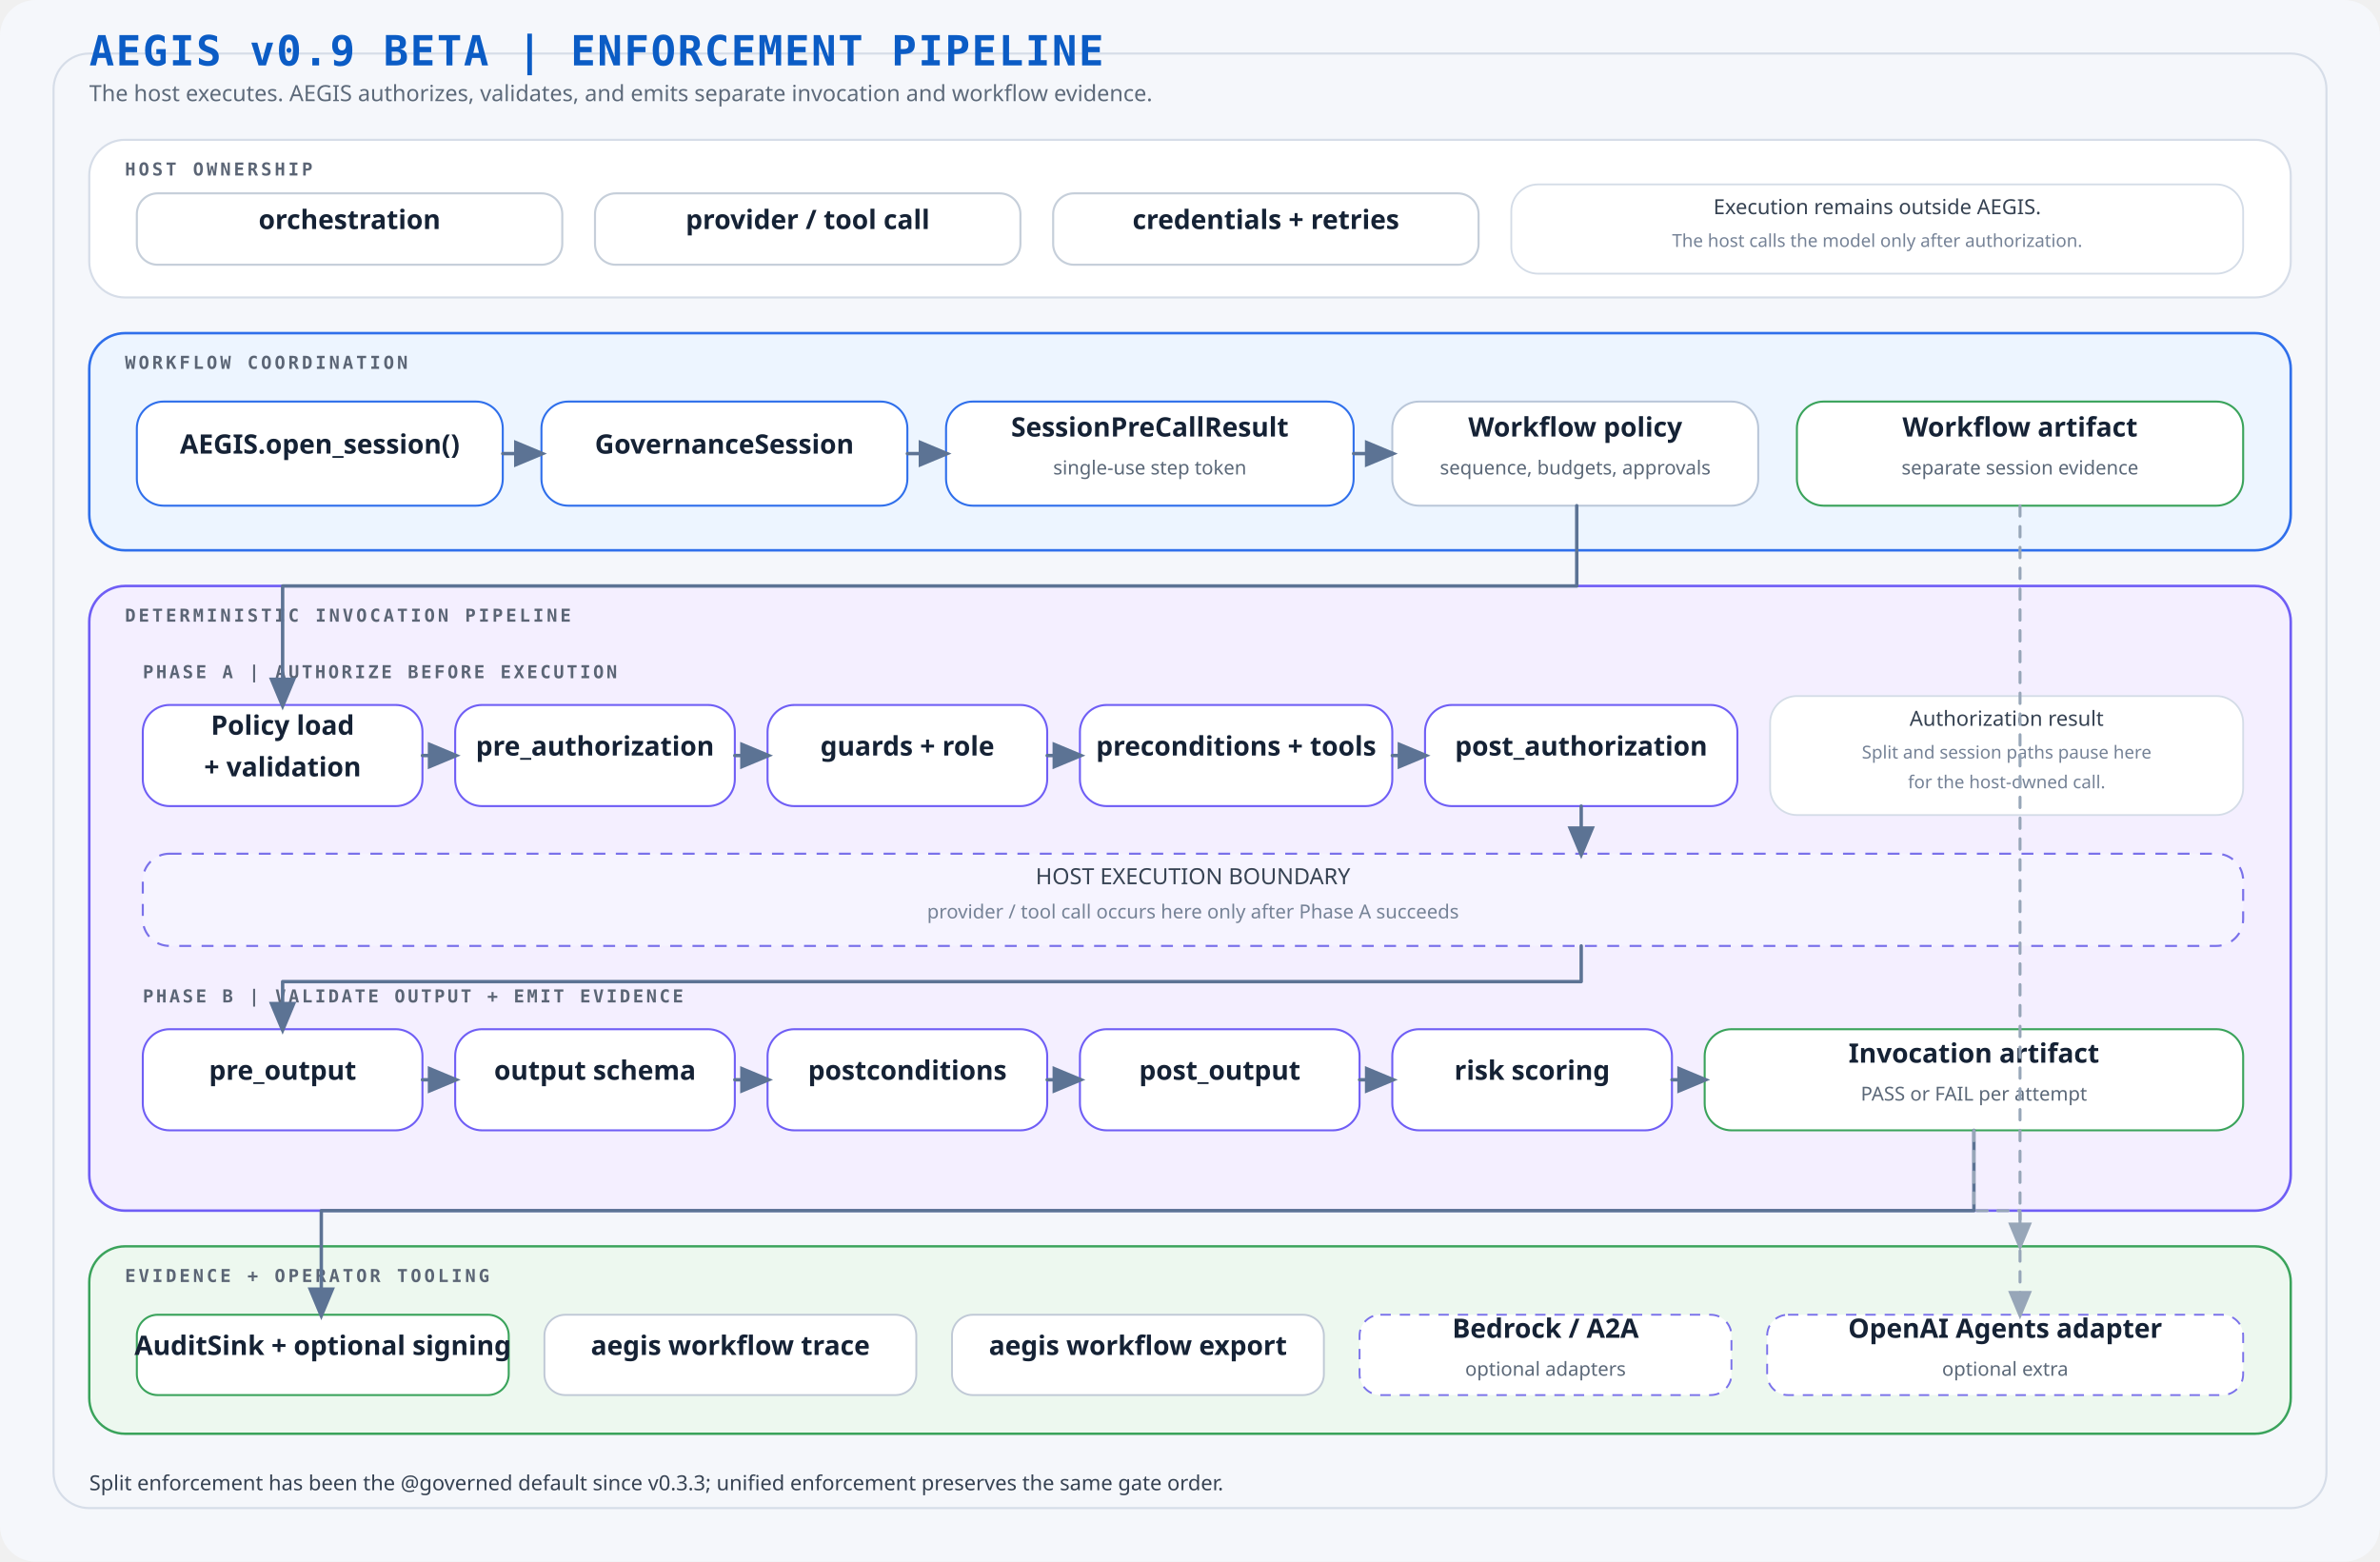
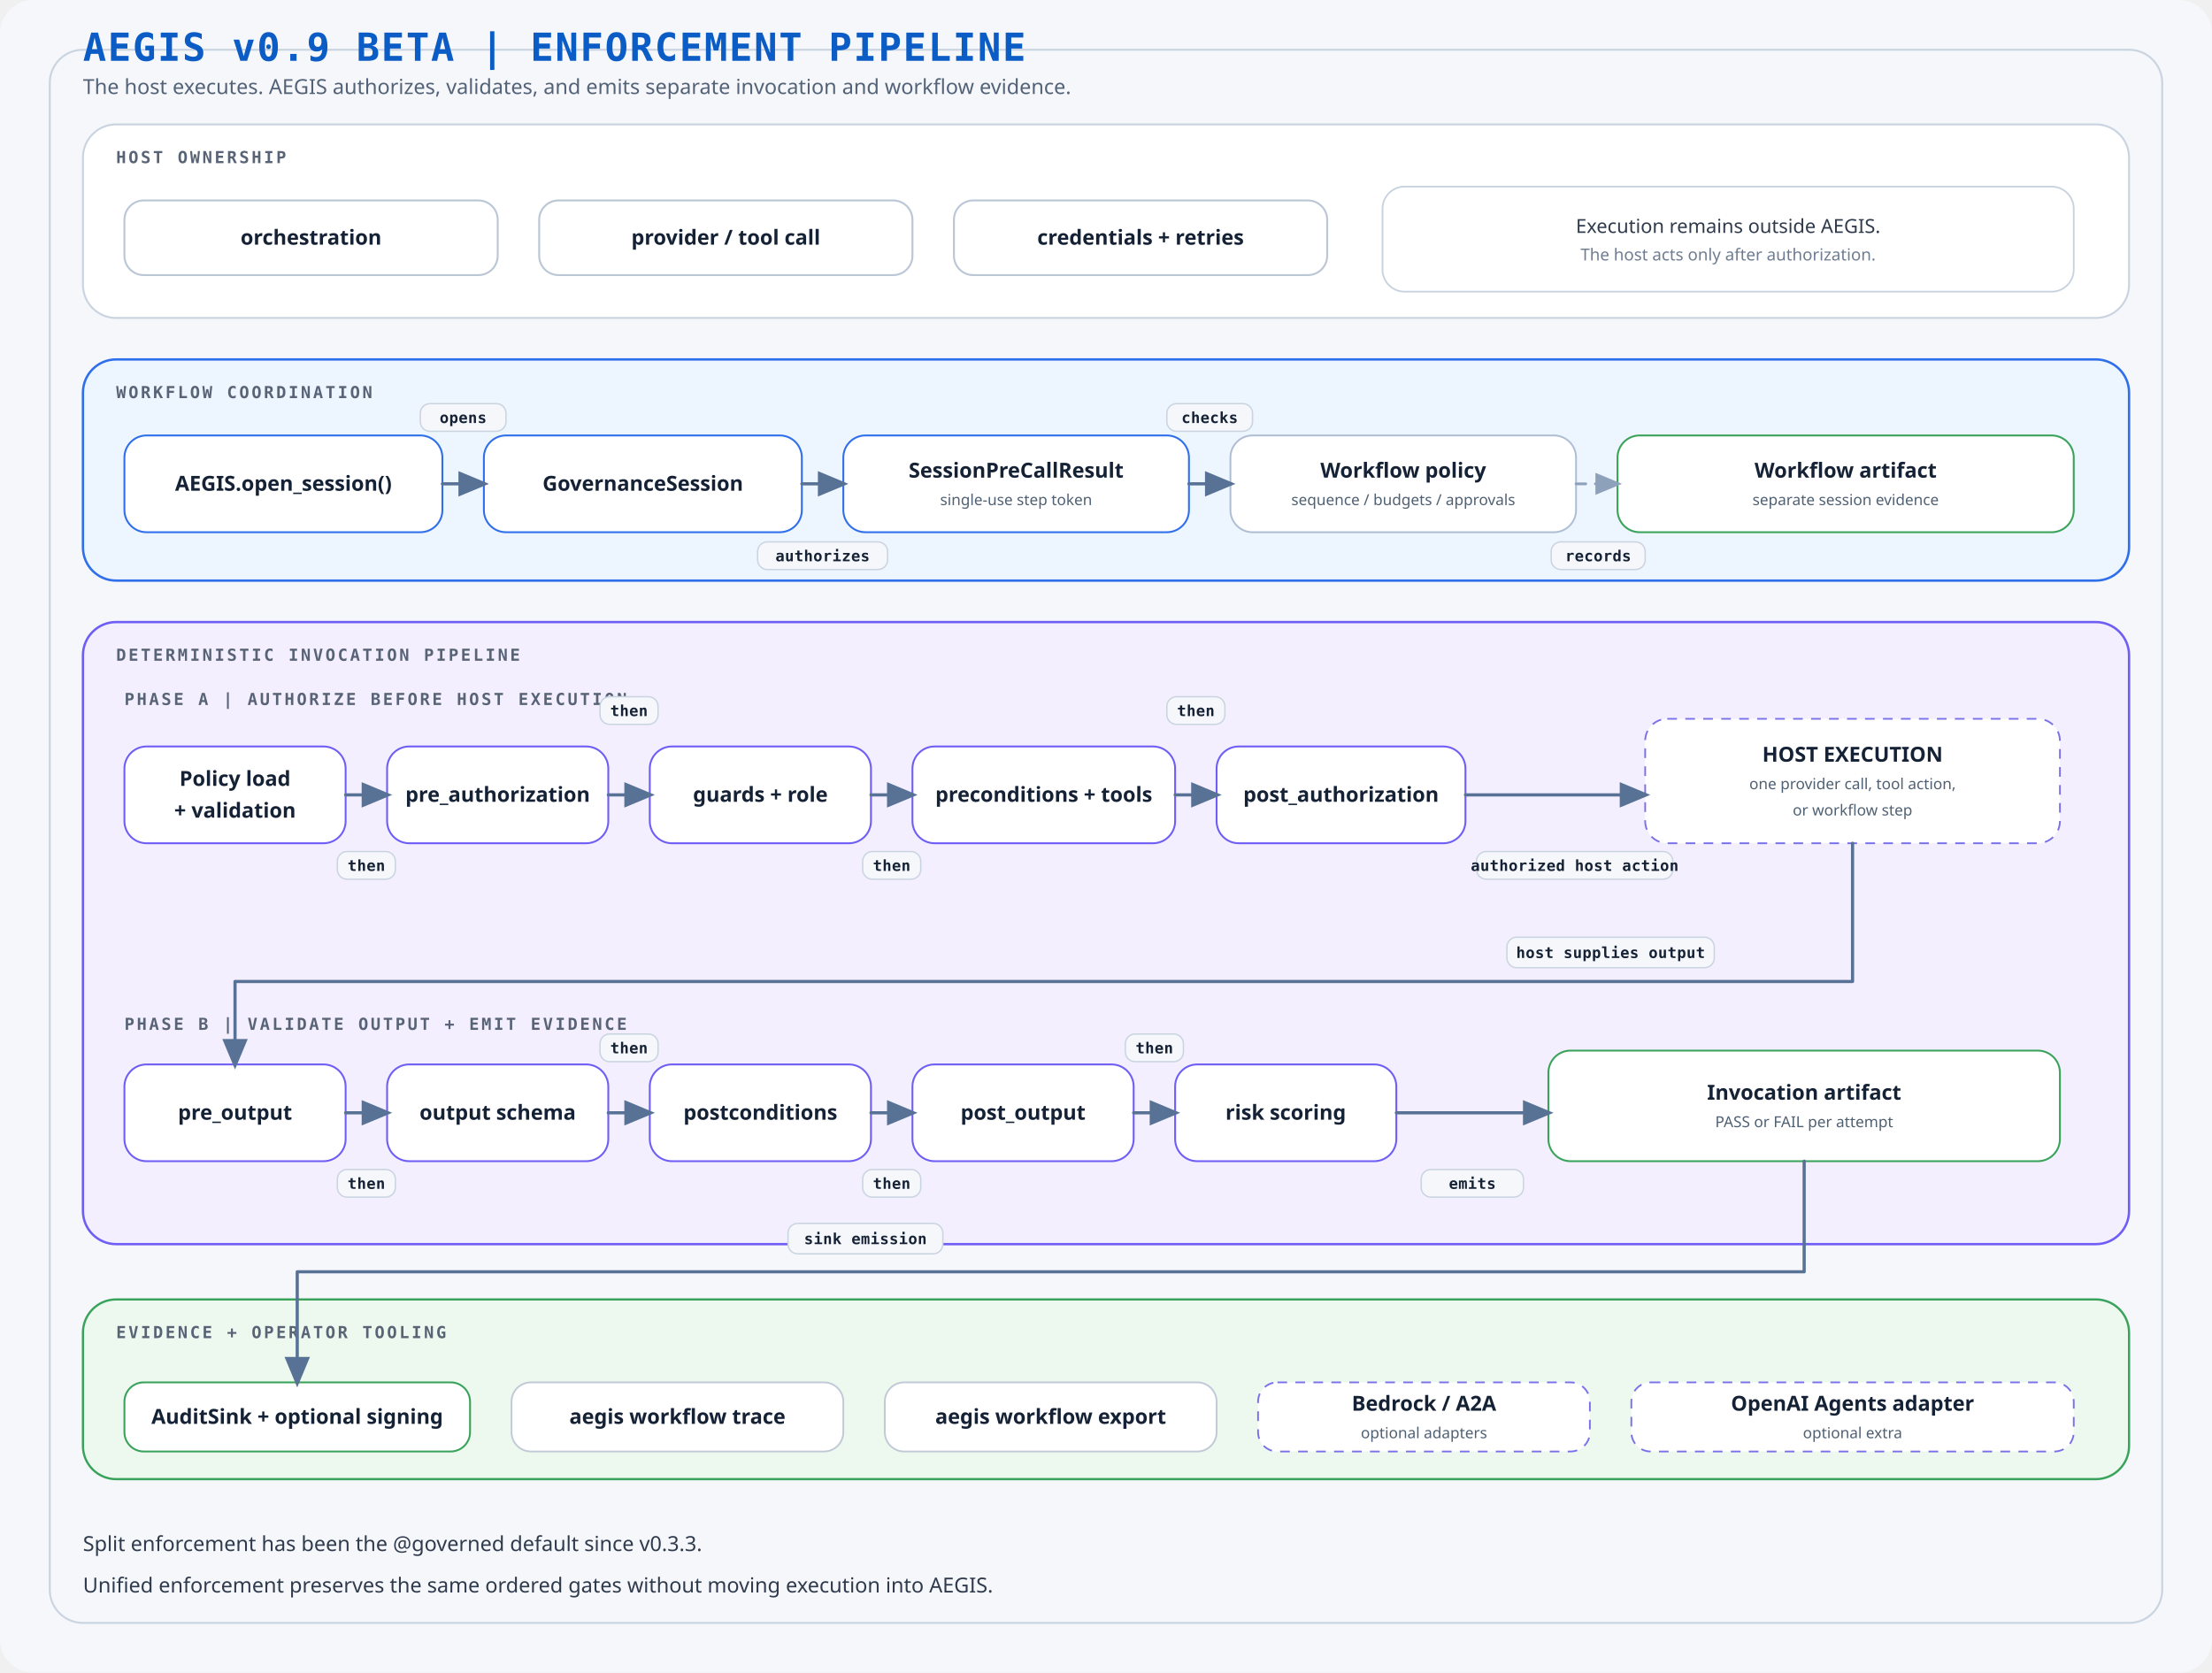
- <svg xmlns="http://www.w3.org/2000/svg" viewBox="0 0 1600 1050">
+ <svg xmlns="http://www.w3.org/2000/svg" viewBox="0 0 1600 1210">
  <defs>
    <style>
-   svg {
-     font-family: 'IBM Plex Sans', 'Avenir Next', 'Segoe UI', sans-serif;
-   }
-   .mono {
-     font-family: 'IBM Plex Mono', 'SFMono-Regular', 'Menlo', monospace;
-   }
-   .page-title {
-     fill: #0b5cc5;
-     font-size: 28px;
-     font-weight: 700;
-     letter-spacing: 0.04em;
-   }
-   .page-subtitle {
-     fill: #5d6a7a;
-     font-size: 15px;
-   }
-   .section-tag {
-     fill: #5b6575;
-     font-size: 12px;
-     font-weight: 700;
-     letter-spacing: 0.16em;
-   }
-   .panel-title {
-     fill: #5b6575;
-     font-size: 12px;
-     font-weight: 700;
-     letter-spacing: 0.14em;
-   }
-   .box-title {
-     fill: #152235;
-     font-size: 18px;
-     font-weight: 600;
-   }
-   .box-title-compact {
-     fill: #152235;
-     font-size: 15px;
-     font-weight: 600;
-   }
-   .box-sub {
-     fill: #5b6878;
-     font-size: 13px;
-     font-weight: 500;
-   }
-   .box-sub-compact {
-     fill: #5b6878;
-     font-size: 11px;
-     font-weight: 500;
-   }
-   .body {
-     fill: #364252;
-     font-size: 14px;
-     font-weight: 500;
-   }
-   .body-plus {
-     fill: #364252;
-     font-size: 15px;
-     font-weight: 500;
-   }
-   .small {
-     fill: #758296;
-     font-size: 12px;
-   }
-   .small-plus {
-     fill: #758296;
-     font-size: 13px;
-   }
-   .footer-note {
-     fill: #364252;
-     font-size: 14px;
-     font-weight: 500;
-   }
-   .footer-note-lg {
-     fill: #364252;
-     font-size: 15px;
-     font-weight: 500;
-   }
-   .footer-small {
-     fill: #758296;
-     font-size: 12px;
-   }
-   .footer-small-lg {
-     fill: #758296;
-     font-size: 13px;
-   }
-   .frame {
-     fill: none;
-     stroke: #d6dde8;
-     stroke-width: 1.4;
-   }
-   .band {
-     fill: #ffffff;
-     stroke: #d6dde8;
-     stroke-width: 1.4;
-   }
-   .host-box {
-     fill: #ffffff;
-     stroke: #c6cfda;
-     stroke-width: 1.4;
-   }
-   .policy-panel {
-     fill: #eef3f8;
-     stroke: #b9c6d8;
-     stroke-width: 1.5;
-   }
-   .workflow-panel {
-     fill: #edf5ff;
-     stroke: #2f6feb;
-     stroke-width: 1.7;
-   }
-   .kernel-panel {
-     fill: #f4efff;
-     stroke: #6f5ef5;
-     stroke-width: 1.7;
-   }
-   .evidence-panel {
-     fill: #edf8ef;
-     stroke: #3aa35b;
-     stroke-width: 1.6;
-   }
-   .ops-panel {
-     fill: #f2f5f8;
-     stroke: #c0c9d6;
-     stroke-width: 1.4;
-   }
-   .adapter-panel {
-     fill: #f6f4ff;
-     stroke: #7a71ea;
-     stroke-width: 1.4;
-     stroke-dasharray: 8 7;
-   }
-   .note-box {
-     fill: #ffffff;
-     stroke: #d4dce7;
-     stroke-width: 1.2;
-   }
-   .node-neutral {
-     fill: #ffffff;
-     stroke: #c6cfda;
-     stroke-width: 1.3;
-   }
-   .node-policy {
-     fill: #ffffff;
-     stroke: #b9c6d8;
-     stroke-width: 1.3;
-   }
-   .node-workflow {
-     fill: #ffffff;
-     stroke: #2f6feb;
-     stroke-width: 1.35;
-   }
-   .node-kernel {
-     fill: #ffffff;
-     stroke: #6f5ef5;
-     stroke-width: 1.35;
-   }
-   .node-evidence {
-     fill: #ffffff;
-     stroke: #3aa35b;
-     stroke-width: 1.35;
-   }
-   .node-ops {
-     fill: #ffffff;
-     stroke: #c0c9d6;
-     stroke-width: 1.25;
-   }
-   .node-adapter {
-     fill: #ffffff;
-     stroke: #7a71ea;
-     stroke-width: 1.25;
-     stroke-dasharray: 7 6;
-   }
-   .connector {
-     fill: none;
-     stroke: #5c7394;
-     stroke-width: 2.3;
-     stroke-linecap: round;
-     stroke-linejoin: round;
-   }
-   .connector-muted {
-     fill: none;
-     stroke: #97a6b8;
-     stroke-width: 2.0;
-     stroke-linecap: round;
-     stroke-linejoin: round;
-     stroke-dasharray: 7 7;
-   }
-   .connector-soft {
-     fill: none;
-     stroke: #5c7394;
-     stroke-opacity: 0.68;
-     stroke-width: 1.7;
-     stroke-linecap: round;
-     stroke-linejoin: round;
-   }
+   svg { font-family: 'IBM Plex Sans', 'Avenir Next', 'Segoe UI', sans-serif; }
+   .mono { font-family: 'IBM Plex Mono', 'SFMono-Regular', 'Menlo', monospace; }
+   .page-title { fill: #0b5cc5; font-size: 28px; font-weight: 700; letter-spacing: 0.04em; }
+   .page-subtitle { fill: #536276; font-size: 15px; }
+   .section-tag, .panel-title { fill: #586476; font-size: 12px; font-weight: 700; letter-spacing: 0.14em; }
+   .box-title { fill: #152235; font-size: 18px; font-weight: 600; }
+   .box-title-compact { fill: #152235; font-size: 15px; font-weight: 600; }
+   .box-sub { fill: #4f6073; font-size: 13px; font-weight: 500; }
+   .box-sub-compact { fill: #4f6073; font-size: 11px; font-weight: 500; }
+   .body { fill: #2f3b4c; font-size: 14px; font-weight: 500; }
+   .small { fill: #6e7c91; font-size: 12px; }
+   .footer-note { fill: #2f3b4c; font-size: 15px; font-weight: 500; }
+   .footer-small { fill: #6e7c91; font-size: 13px; }
+   .connector-label { fill: #152235; font-size: 11px; font-weight: 600; letter-spacing: 0.02em; }
+   .frame { fill: none; stroke: #cad4e1; stroke-width: 1.4; }
+   .band { fill: #ffffff; stroke: #cad4e1; stroke-width: 1.4; }
+   .host-box { fill: #ffffff; stroke: #bcc7d6; stroke-width: 1.4; }
+   .policy-panel { fill: #eef3f8; stroke: #afbed4; stroke-width: 1.5; }
+   .workflow-panel { fill: #edf5ff; stroke: #2f6feb; stroke-width: 1.7; }
+   .kernel-panel { fill: #f4efff; stroke: #6f5ef5; stroke-width: 1.7; }
+   .evidence-panel { fill: #edf8ef; stroke: #3aa35b; stroke-width: 1.6; }
+   .ops-panel { fill: #f2f5f8; stroke: #c0c9d6; stroke-width: 1.4; }
+   .adapter-panel { fill: #f6f4ff; stroke: #7a71ea; stroke-width: 1.4; stroke-dasharray: 8 7; }
+   .note-box { fill: #ffffff; stroke: #c7d2df; stroke-width: 1.2; }
+   .node-neutral { fill: #ffffff; stroke: #bcc7d6; stroke-width: 1.3; }
+   .node-policy { fill: #ffffff; stroke: #afbed4; stroke-width: 1.3; }
+   .node-workflow { fill: #ffffff; stroke: #2f6feb; stroke-width: 1.35; }
+   .node-kernel { fill: #ffffff; stroke: #6f5ef5; stroke-width: 1.35; }
+   .node-evidence { fill: #ffffff; stroke: #3aa35b; stroke-width: 1.35; }
+   .node-ops { fill: #ffffff; stroke: #c0c9d6; stroke-width: 1.25; }
+   .node-adapter { fill: #ffffff; stroke: #7a71ea; stroke-width: 1.25; stroke-dasharray: 7 6; }
+   .connector { fill: none; stroke: #587296; stroke-width: 2.3; stroke-linecap: round; stroke-linejoin: round; }
+   .connector-muted { fill: none; stroke: #8ea1ba; stroke-width: 2; stroke-linecap: round; stroke-linejoin: round; stroke-dasharray: 7 7; }
+   .connector-soft { fill: none; stroke: #587296; stroke-opacity: 0.72; stroke-width: 1.8; stroke-linecap: round; stroke-linejoin: round; }
+   .connector-label-fill { fill: #f5f7fb; stroke: #cad4e1; stroke-width: 1; }
</style>
    <marker id="arrow" viewBox="0 0 12 10" refX="10" refY="5" markerWidth="10" markerHeight="8" orient="auto">
-       <path d="M0 0 L12 5 L0 10 z" fill="#5c7394" />
+       <path d="M0 0 L12 5 L0 10 z" fill="#587296" />
    </marker>
    <marker id="arrow-muted" viewBox="0 0 12 10" refX="10" refY="5" markerWidth="10" markerHeight="8" orient="auto">
-       <path d="M0 0 L12 5 L0 10 z" fill="#97a6b8" />
+       <path d="M0 0 L12 5 L0 10 z" fill="#8ea1ba" />
    </marker>
    <marker id="arrow-soft" viewBox="0 0 12 10" refX="10" refY="5" markerWidth="10" markerHeight="8" orient="auto">
-       <path d="M0 0 L12 5 L0 10 z" fill="#5c7394" fill-opacity="0.68" />
+       <path d="M0 0 L12 5 L0 10 z" fill="#587296" fill-opacity="0.72" />
    </marker>
  </defs>
-   <rect width="1600" height="1050" fill="#f5f7fb" rx="24" />
-   <rect x="36" y="36" width="1528" height="978" class="frame" rx="24" />
+   <rect width="1600" height="1210" fill="#f5f7fb" rx="24" />
+   <rect x="36" y="36" width="1528" height="1138" class="frame" rx="24" />
  <text class="page-title mono" x="60" y="44">AEGIS v0.9 BETA | ENFORCEMENT PIPELINE</text>
  <text class="page-subtitle" x="60" y="68">The host executes. AEGIS authorizes, validates, and emits separate invocation and workflow evidence.</text>
-   <rect x="60" y="94" width="1480" height="106" rx="24" class="band" />
+   <rect x="60" y="90" width="1480" height="140" rx="24" class="band" />
  <text class="section-tag mono" x="84" y="118">HOST OWNERSHIP</text>
-   <rect x="92" y="130" width="286" height="48" rx="14" class="host-box" />
-   <text class="box-title" x="235" y="154.0" text-anchor="middle">orchestration</text>
-   <rect x="400" y="130" width="286" height="48" rx="14" class="host-box" />
-   <text class="box-title" x="543" y="154.0" text-anchor="middle">provider / tool call</text>
-   <rect x="708" y="130" width="286" height="48" rx="14" class="host-box" />
-   <text class="box-title" x="851" y="154.0" text-anchor="middle">credentials + retries</text>
-   <rect x="1016" y="124" width="492" height="60" rx="18" class="note-box" />
-   <text class="body" x="1262" y="144.0" text-anchor="middle">Execution remains outside AEGIS.</text>
-   <text class="small" x="1262" y="166.0" text-anchor="middle">The host calls the model only after authorization.</text>
-   <rect x="60" y="224" width="1480" height="146" rx="24" class="workflow-panel" />
-   <text class="section-tag mono" x="84" y="248">WORKFLOW COORDINATION</text>
-   <rect x="92" y="270" width="246" height="70" rx="18" class="node-workflow" />
-   <text class="box-title" x="215" y="305.0" text-anchor="middle">AEGIS.open_session()</text>
-   <rect x="364" y="270" width="246" height="70" rx="18" class="node-workflow" />
-   <text class="box-title" x="487" y="305.0" text-anchor="middle">GovernanceSession</text>
-   <rect x="636" y="270" width="274" height="70" rx="18" class="node-workflow" />
-   <text class="box-title" x="773" y="293.5" text-anchor="middle">SessionPreCallResult</text>
-   <text class="box-sub" x="773" y="319.0" text-anchor="middle">single-use step token</text>
-   <rect x="936" y="270" width="246" height="70" rx="18" class="node-policy" />
-   <text class="box-title" x="1059" y="293.5" text-anchor="middle">Workflow policy</text>
-   <text class="box-sub" x="1059" y="319.0" text-anchor="middle">sequence, budgets, approvals</text>
-   <rect x="1208" y="270" width="300" height="70" rx="18" class="node-evidence" />
-   <text class="box-title" x="1358" y="293.5" text-anchor="middle">Workflow artifact</text>
-   <text class="box-sub" x="1358" y="319.0" text-anchor="middle">separate session evidence</text>
-   <rect x="60" y="394" width="1480" height="420" rx="24" class="kernel-panel" />
-   <text class="section-tag mono" x="84" y="418">DETERMINISTIC INVOCATION PIPELINE</text>
-   <text class="panel-title mono" x="96" y="456">PHASE A | AUTHORIZE BEFORE EXECUTION</text>
-   <rect x="96" y="474" width="188" height="68" rx="18" class="node-kernel" />
-   <text class="box-title" x="190" y="494.0" text-anchor="middle">Policy load</text>
-   <text class="box-title" x="190" y="522.0" text-anchor="middle">+ validation</text>
-   <rect x="306" y="474" width="188" height="68" rx="18" class="node-kernel" />
-   <text class="box-title" x="400" y="508.0" text-anchor="middle">pre_authorization</text>
-   <rect x="516" y="474" width="188" height="68" rx="18" class="node-kernel" />
-   <text class="box-title" x="610" y="508.0" text-anchor="middle">guards + role</text>
-   <rect x="726" y="474" width="210" height="68" rx="18" class="node-kernel" />
-   <text class="box-title" x="831" y="508.0" text-anchor="middle">preconditions + tools</text>
-   <rect x="958" y="474" width="210" height="68" rx="18" class="node-kernel" />
-   <text class="box-title" x="1063" y="508.0" text-anchor="middle">post_authorization</text>
-   <rect x="1190" y="468" width="318" height="80" rx="18" class="note-box" />
-   <text class="body" x="1349" y="488.0" text-anchor="middle">Authorization result</text>
-   <text class="small" x="1349" y="510.0" text-anchor="middle">Split and session paths pause here</text>
-   <text class="small" x="1349" y="530.0" text-anchor="middle">for the host-owned call.</text>
-   <rect x="96" y="574" width="1412" height="62" rx="18" class="adapter-panel" />
-   <text class="body-plus" x="802" y="594.5" text-anchor="middle">HOST EXECUTION BOUNDARY</text>
-   <text class="small-plus" x="802" y="617.5" text-anchor="middle">provider / tool call occurs here only after Phase A succeeds</text>
-   <text class="panel-title mono" x="96" y="674">PHASE B | VALIDATE OUTPUT + EMIT EVIDENCE</text>
-   <rect x="96" y="692" width="188" height="68" rx="18" class="node-kernel" />
-   <text class="box-title" x="190" y="726.0" text-anchor="middle">pre_output</text>
-   <rect x="306" y="692" width="188" height="68" rx="18" class="node-kernel" />
-   <text class="box-title" x="400" y="726.0" text-anchor="middle">output schema</text>
-   <rect x="516" y="692" width="188" height="68" rx="18" class="node-kernel" />
-   <text class="box-title" x="610" y="726.0" text-anchor="middle">postconditions</text>
-   <rect x="726" y="692" width="188" height="68" rx="18" class="node-kernel" />
-   <text class="box-title" x="820" y="726.0" text-anchor="middle">post_output</text>
-   <rect x="936" y="692" width="188" height="68" rx="18" class="node-kernel" />
-   <text class="box-title" x="1030" y="726.0" text-anchor="middle">risk scoring</text>
-   <rect x="1146" y="692" width="362" height="68" rx="18" class="node-evidence" />
-   <text class="box-title" x="1327" y="714.5" text-anchor="middle">Invocation artifact</text>
-   <text class="box-sub" x="1327" y="740.0" text-anchor="middle">PASS or FAIL per attempt</text>
-   <rect x="60" y="838" width="1480" height="126" rx="24" class="evidence-panel" />
-   <text class="section-tag mono" x="84" y="862">EVIDENCE + OPERATOR TOOLING</text>
-   <rect x="92" y="884" width="250" height="54" rx="14" class="node-evidence" />
-   <text class="box-title" x="217" y="911.0" text-anchor="middle">AuditSink + optional signing</text>
-   <rect x="366" y="884" width="250" height="54" rx="14" class="node-ops" />
-   <text class="box-title" x="491" y="911.0" text-anchor="middle">aegis workflow trace</text>
-   <rect x="640" y="884" width="250" height="54" rx="14" class="node-ops" />
-   <text class="box-title" x="765" y="911.0" text-anchor="middle">aegis workflow export</text>
-   <rect x="914" y="884" width="250" height="54" rx="14" class="node-adapter" />
-   <text class="box-title" x="1039" y="899.5" text-anchor="middle">Bedrock / A2A</text>
-   <text class="box-sub" x="1039" y="925.0" text-anchor="middle">optional adapters</text>
-   <rect x="1188" y="884" width="320" height="54" rx="14" class="node-adapter" />
-   <text class="box-title" x="1348" y="899.5" text-anchor="middle">OpenAI Agents adapter</text>
-   <text class="box-sub" x="1348" y="925.0" text-anchor="middle">optional extra</text>
-   <text class="footer-note" x="60" y="1002.0" text-anchor="start">Split enforcement has been the @governed default since v0.3.3; unified enforcement preserves the same gate order.</text>
-   <path class="connector" d="M338 305 H364" marker-end="url(#arrow)" />
-   <path class="connector" d="M610 305 H636" marker-end="url(#arrow)" />
-   <path class="connector" d="M910 305 H936" marker-end="url(#arrow)" />
-   <path class="connector" d="M1060 340 V394 H190 V474" marker-end="url(#arrow)" />
-   <path class="connector" d="M284 508 H306" marker-end="url(#arrow)" />
-   <path class="connector" d="M494 508 H516" marker-end="url(#arrow)" />
-   <path class="connector" d="M704 508 H726" marker-end="url(#arrow)" />
-   <path class="connector" d="M936 508 H958" marker-end="url(#arrow)" />
-   <path class="connector" d="M1063 542 V574" marker-end="url(#arrow)" />
-   <path class="connector" d="M1063 636 V660 H190 V692" marker-end="url(#arrow)" />
-   <path class="connector" d="M284 726 H306" marker-end="url(#arrow)" />
-   <path class="connector" d="M494 726 H516" marker-end="url(#arrow)" />
-   <path class="connector" d="M704 726 H726" marker-end="url(#arrow)" />
-   <path class="connector" d="M914 726 H936" marker-end="url(#arrow)" />
-   <path class="connector" d="M1124 726 H1146" marker-end="url(#arrow)" />
-   <path class="connector" d="M1327 760 V814 H216 V884" marker-end="url(#arrow)" />
-   <path class="connector-muted" d="M1327 760 V814 H1358 V884" marker-end="url(#arrow-muted)" />
-   <path class="connector-muted" d="M1358 340 V838" marker-end="url(#arrow-muted)" />
+   <rect x="90" y="145" width="270" height="54" rx="14" class="host-box" data-node-id="host-orchestration" />
+   <text class="box-title-compact" x="225.0" y="177.0" text-anchor="middle">orchestration</text>
+   <rect x="390" y="145" width="270" height="54" rx="14" class="host-box" data-node-id="host-provider-call" />
+   <text class="box-title-compact" x="525.0" y="177.0" text-anchor="middle">provider / tool call</text>
+   <rect x="690" y="145" width="270" height="54" rx="14" class="host-box" data-node-id="host-credentials" />
+   <text class="box-title-compact" x="825.0" y="177.0" text-anchor="middle">credentials + retries</text>
+   <rect x="1000" y="135" width="500" height="76" rx="16" class="note-box" />
+   <text class="body" x="1250.0" y="168.5" text-anchor="middle">Execution remains outside AEGIS.</text>
+   <text class="small" x="1250.0" y="188.4" text-anchor="middle">The host acts only after authorization.</text>
+   <rect x="60" y="260" width="1480" height="160" rx="24" class="workflow-panel" />
+   <text class="section-tag mono" x="84" y="288">WORKFLOW COORDINATION</text>
+   <rect x="90" y="315" width="230" height="70" rx="16" class="node-workflow" data-node-id="pipeline-open-session" />
+   <text class="box-title-compact" x="205.0" y="355.0" text-anchor="middle">AEGIS.open_session()</text>
+   <rect x="350" y="315" width="230" height="70" rx="16" class="node-workflow" data-node-id="pipeline-session" />
+   <text class="box-title-compact" x="465.0" y="355.0" text-anchor="middle">GovernanceSession</text>
+   <rect x="610" y="315" width="250" height="70" rx="16" class="node-workflow" data-node-id="pipeline-token" />
+   <text class="box-title-compact" x="735.0" y="345.5" text-anchor="middle">SessionPreCallResult</text>
+   <text class="box-sub-compact" x="735.0" y="365.4" text-anchor="middle">single-use step token</text>
+   <rect x="890" y="315" width="250" height="70" rx="16" class="node-policy" data-node-id="pipeline-workflow-policy" />
+   <text class="box-title-compact" x="1015.0" y="345.5" text-anchor="middle">Workflow policy</text>
+   <text class="box-sub-compact" x="1015.0" y="365.4" text-anchor="middle">sequence / budgets / approvals</text>
+   <rect x="1170" y="315" width="330" height="70" rx="16" class="node-evidence" data-node-id="pipeline-workflow-artifact" />
+   <text class="box-title-compact" x="1335.0" y="345.5" text-anchor="middle">Workflow artifact</text>
+   <text class="box-sub-compact" x="1335.0" y="365.4" text-anchor="middle">separate session evidence</text>
+   <rect x="304" y="292" width="62" height="20" rx="7" class="connector-label-fill" data-connector-label="workflow-open" />
+   <text class="connector-label mono" x="335.0" y="306.0" text-anchor="middle">opens</text>
+   <path class="connector" d="M 320 350 L 350 350" data-connector-id="workflow-open" data-from="pipeline-open-session" data-to="pipeline-session" marker-end="url(#arrow)" />
+   <rect x="548" y="392" width="94" height="20" rx="7" class="connector-label-fill" data-connector-label="workflow-authorize" />
+   <text class="connector-label mono" x="595.0" y="406.0" text-anchor="middle">authorizes</text>
+   <path class="connector" d="M 580 350 L 610 350" data-connector-id="workflow-authorize" data-from="pipeline-session" data-to="pipeline-token" marker-end="url(#arrow)" />
+   <rect x="844" y="292" width="62" height="20" rx="7" class="connector-label-fill" data-connector-label="token-checks-policy" />
+   <text class="connector-label mono" x="875.0" y="306.0" text-anchor="middle">checks</text>
+   <path class="connector" d="M 860 350 L 890 350" data-connector-id="token-checks-policy" data-from="pipeline-token" data-to="pipeline-workflow-policy" marker-end="url(#arrow)" />
+   <rect x="1122" y="392" width="68" height="20" rx="7" class="connector-label-fill" data-connector-label="policy-to-workflow-artifact" />
+   <text class="connector-label mono" x="1156.0" y="406.0" text-anchor="middle">records</text>
+   <path class="connector-muted" d="M 1140 350 L 1170 350" data-connector-id="policy-to-workflow-artifact" data-from="pipeline-workflow-policy" data-to="pipeline-workflow-artifact" marker-end="url(#arrow-muted)" />
+   <rect x="60" y="450" width="1480" height="450" rx="24" class="kernel-panel" />
+   <text class="section-tag mono" x="84" y="478">DETERMINISTIC INVOCATION PIPELINE</text>
+   <text class="panel-title mono" x="90" y="510">PHASE A | AUTHORIZE BEFORE HOST EXECUTION</text>
+   <rect x="90" y="540" width="160" height="70" rx="16" class="node-kernel" data-node-id="pipeline-policy-load" />
+   <text class="box-title-compact" x="170.0" y="568.5" text-anchor="middle">Policy load</text>
+   <text class="box-title-compact" x="170.0" y="591.5" text-anchor="middle">+ validation</text>
+   <rect x="280" y="540" width="160" height="70" rx="16" class="node-kernel" data-node-id="pipeline-pre-auth" />
+   <text class="box-title-compact" x="360.0" y="580.0" text-anchor="middle">pre_authorization</text>
+   <rect x="470" y="540" width="160" height="70" rx="16" class="node-kernel" data-node-id="pipeline-guards-role" />
+   <text class="box-title-compact" x="550.0" y="580.0" text-anchor="middle">guards + role</text>
+   <rect x="660" y="540" width="190" height="70" rx="16" class="node-kernel" data-node-id="pipeline-preconditions" />
+   <text class="box-title-compact" x="755.0" y="580.0" text-anchor="middle">preconditions + tools</text>
+   <rect x="880" y="540" width="180" height="70" rx="16" class="node-kernel" data-node-id="pipeline-post-auth" />
+   <text class="box-title-compact" x="970.0" y="580.0" text-anchor="middle">post_authorization</text>
+   <rect x="1190" y="520" width="300" height="90" rx="16" class="node-adapter" data-node-id="pipeline-host-execution" />
+   <text class="box-title-compact" x="1340.0" y="551.0" text-anchor="middle">HOST EXECUTION</text>
+   <text class="box-sub-compact" x="1340.0" y="570.9" text-anchor="middle">one provider call, tool action,</text>
+   <text class="box-sub-compact" x="1340.0" y="589.9" text-anchor="middle">or workflow step</text>
+   <rect x="244" y="616" width="42" height="20" rx="7" class="connector-label-fill" data-connector-label="load-to-pre-auth" />
+   <text class="connector-label mono" x="265.0" y="630.0" text-anchor="middle">then</text>
+   <path class="connector" d="M 250 575 L 280 575" data-connector-id="load-to-pre-auth" data-from="pipeline-policy-load" data-to="pipeline-pre-auth" marker-end="url(#arrow)" />
+   <rect x="434" y="504" width="42" height="20" rx="7" class="connector-label-fill" data-connector-label="pre-auth-to-guards" />
+   <text class="connector-label mono" x="455.0" y="518.0" text-anchor="middle">then</text>
+   <path class="connector" d="M 440 575 L 470 575" data-connector-id="pre-auth-to-guards" data-from="pipeline-pre-auth" data-to="pipeline-guards-role" marker-end="url(#arrow)" />
+   <rect x="624" y="616" width="42" height="20" rx="7" class="connector-label-fill" data-connector-label="guards-to-preconditions" />
+   <text class="connector-label mono" x="645.0" y="630.0" text-anchor="middle">then</text>
+   <path class="connector" d="M 630 575 L 660 575" data-connector-id="guards-to-preconditions" data-from="pipeline-guards-role" data-to="pipeline-preconditions" marker-end="url(#arrow)" />
+   <rect x="844" y="504" width="42" height="20" rx="7" class="connector-label-fill" data-connector-label="preconditions-to-post-auth" />
+   <text class="connector-label mono" x="865.0" y="518.0" text-anchor="middle">then</text>
+   <path class="connector" d="M 850 575 L 880 575" data-connector-id="preconditions-to-post-auth" data-from="pipeline-preconditions" data-to="pipeline-post-auth" marker-end="url(#arrow)" />
+   <rect x="1068" y="616" width="142" height="20" rx="7" class="connector-label-fill" data-connector-label="authorization-to-host" />
+   <text class="connector-label mono" x="1139.0" y="630.0" text-anchor="middle">authorized host action</text>
+   <path class="connector" d="M 1060 575 L 1190 575" data-connector-id="authorization-to-host" data-from="pipeline-post-auth" data-to="pipeline-host-execution" marker-end="url(#arrow)" />
+   <text class="panel-title mono" x="90" y="745">PHASE B | VALIDATE OUTPUT + EMIT EVIDENCE</text>
+   <rect x="90" y="770" width="160" height="70" rx="16" class="node-kernel" data-node-id="pipeline-pre-output" />
+   <text class="box-title-compact" x="170.0" y="810.0" text-anchor="middle">pre_output</text>
+   <rect x="280" y="770" width="160" height="70" rx="16" class="node-kernel" data-node-id="pipeline-output-schema" />
+   <text class="box-title-compact" x="360.0" y="810.0" text-anchor="middle">output schema</text>
+   <rect x="470" y="770" width="160" height="70" rx="16" class="node-kernel" data-node-id="pipeline-postconditions" />
+   <text class="box-title-compact" x="550.0" y="810.0" text-anchor="middle">postconditions</text>
+   <rect x="660" y="770" width="160" height="70" rx="16" class="node-kernel" data-node-id="pipeline-post-output" />
+   <text class="box-title-compact" x="740.0" y="810.0" text-anchor="middle">post_output</text>
+   <rect x="850" y="770" width="160" height="70" rx="16" class="node-kernel" data-node-id="pipeline-risk" />
+   <text class="box-title-compact" x="930.0" y="810.0" text-anchor="middle">risk scoring</text>
+   <rect x="1120" y="760" width="370" height="80" rx="16" class="node-evidence" data-node-id="pipeline-invocation-artifact" />
+   <text class="box-title-compact" x="1305.0" y="795.5" text-anchor="middle">Invocation artifact</text>
+   <text class="box-sub-compact" x="1305.0" y="815.4" text-anchor="middle">PASS or FAIL per attempt</text>
+   <rect x="1090" y="678" width="150" height="22" rx="7" class="connector-label-fill" data-connector-label="host-to-pre-output" />
+   <text class="connector-label mono" x="1165.0" y="693.0" text-anchor="middle">host supplies output</text>
+   <path class="connector" d="M 1340 610 L 1340 710 L 170 710 L 170 770" data-connector-id="host-to-pre-output" data-from="pipeline-host-execution" data-to="pipeline-pre-output" marker-end="url(#arrow)" />
+   <rect x="244" y="846" width="42" height="20" rx="7" class="connector-label-fill" data-connector-label="pre-output-to-schema" />
+   <text class="connector-label mono" x="265.0" y="860.0" text-anchor="middle">then</text>
+   <path class="connector" d="M 250 805 L 280 805" data-connector-id="pre-output-to-schema" data-from="pipeline-pre-output" data-to="pipeline-output-schema" marker-end="url(#arrow)" />
+   <rect x="434" y="748" width="42" height="20" rx="7" class="connector-label-fill" data-connector-label="schema-to-postconditions" />
+   <text class="connector-label mono" x="455.0" y="762.0" text-anchor="middle">then</text>
+   <path class="connector" d="M 440 805 L 470 805" data-connector-id="schema-to-postconditions" data-from="pipeline-output-schema" data-to="pipeline-postconditions" marker-end="url(#arrow)" />
+   <rect x="624" y="846" width="42" height="20" rx="7" class="connector-label-fill" data-connector-label="postconditions-to-post-output" />
+   <text class="connector-label mono" x="645.0" y="860.0" text-anchor="middle">then</text>
+   <path class="connector" d="M 630 805 L 660 805" data-connector-id="postconditions-to-post-output" data-from="pipeline-postconditions" data-to="pipeline-post-output" marker-end="url(#arrow)" />
+   <rect x="814" y="748" width="42" height="20" rx="7" class="connector-label-fill" data-connector-label="post-output-to-risk" />
+   <text class="connector-label mono" x="835.0" y="762.0" text-anchor="middle">then</text>
+   <path class="connector" d="M 820 805 L 850 805" data-connector-id="post-output-to-risk" data-from="pipeline-post-output" data-to="pipeline-risk" marker-end="url(#arrow)" />
+   <rect x="1028" y="846" width="74" height="20" rx="7" class="connector-label-fill" data-connector-label="risk-to-invocation-artifact" />
+   <text class="connector-label mono" x="1065.0" y="860.0" text-anchor="middle">emits</text>
+   <path class="connector" d="M 1010 805 L 1120 805" data-connector-id="risk-to-invocation-artifact" data-from="pipeline-risk" data-to="pipeline-invocation-artifact" marker-end="url(#arrow)" />
+   <rect x="60" y="940" width="1480" height="130" rx="24" class="evidence-panel" />
+   <text class="section-tag mono" x="84" y="968">EVIDENCE + OPERATOR TOOLING</text>
+   <rect x="90" y="1000" width="250" height="50" rx="14" class="node-evidence" data-node-id="pipeline-audit-sink" />
+   <text class="box-title-compact" x="215.0" y="1030.0" text-anchor="middle">AuditSink + optional signing</text>
+   <rect x="370" y="1000" width="240" height="50" rx="14" class="node-ops" data-node-id="pipeline-trace" />
+   <text class="box-title-compact" x="490.0" y="1030.0" text-anchor="middle">aegis workflow trace</text>
+   <rect x="640" y="1000" width="240" height="50" rx="14" class="node-ops" data-node-id="pipeline-export" />
+   <text class="box-title-compact" x="760.0" y="1030.0" text-anchor="middle">aegis workflow export</text>
+   <rect x="910" y="1000" width="240" height="50" rx="14" class="node-adapter" data-node-id="pipeline-bedrock-a2a" />
+   <text class="box-title-compact" x="1030.0" y="1020.5" text-anchor="middle">Bedrock / A2A</text>
+   <text class="box-sub-compact" x="1030.0" y="1040.4" text-anchor="middle">optional adapters</text>
+   <rect x="1180" y="1000" width="320" height="50" rx="14" class="node-adapter" data-node-id="pipeline-openai-adapter" />
+   <text class="box-title-compact" x="1340.0" y="1020.5" text-anchor="middle">OpenAI Agents adapter</text>
+   <text class="box-sub-compact" x="1340.0" y="1040.4" text-anchor="middle">optional extra</text>
+   <rect x="570" y="885" width="112" height="22" rx="7" class="connector-label-fill" data-connector-label="invocation-artifact-to-sink" />
+   <text class="connector-label mono" x="626.0" y="900.0" text-anchor="middle">sink emission</text>
+   <path class="connector" d="M 1305 840 L 1305 920 L 215 920 L 215 1000" data-connector-id="invocation-artifact-to-sink" data-from="pipeline-invocation-artifact" data-to="pipeline-audit-sink" marker-end="url(#arrow)" />
+   <text class="footer-note" x="60" y="1122">Split enforcement has been the @governed default since v0.3.3.</text>
+   <text class="footer-note" x="60" y="1152">Unified enforcement preserves the same ordered gates without moving execution into AEGIS.</text>
</svg>
